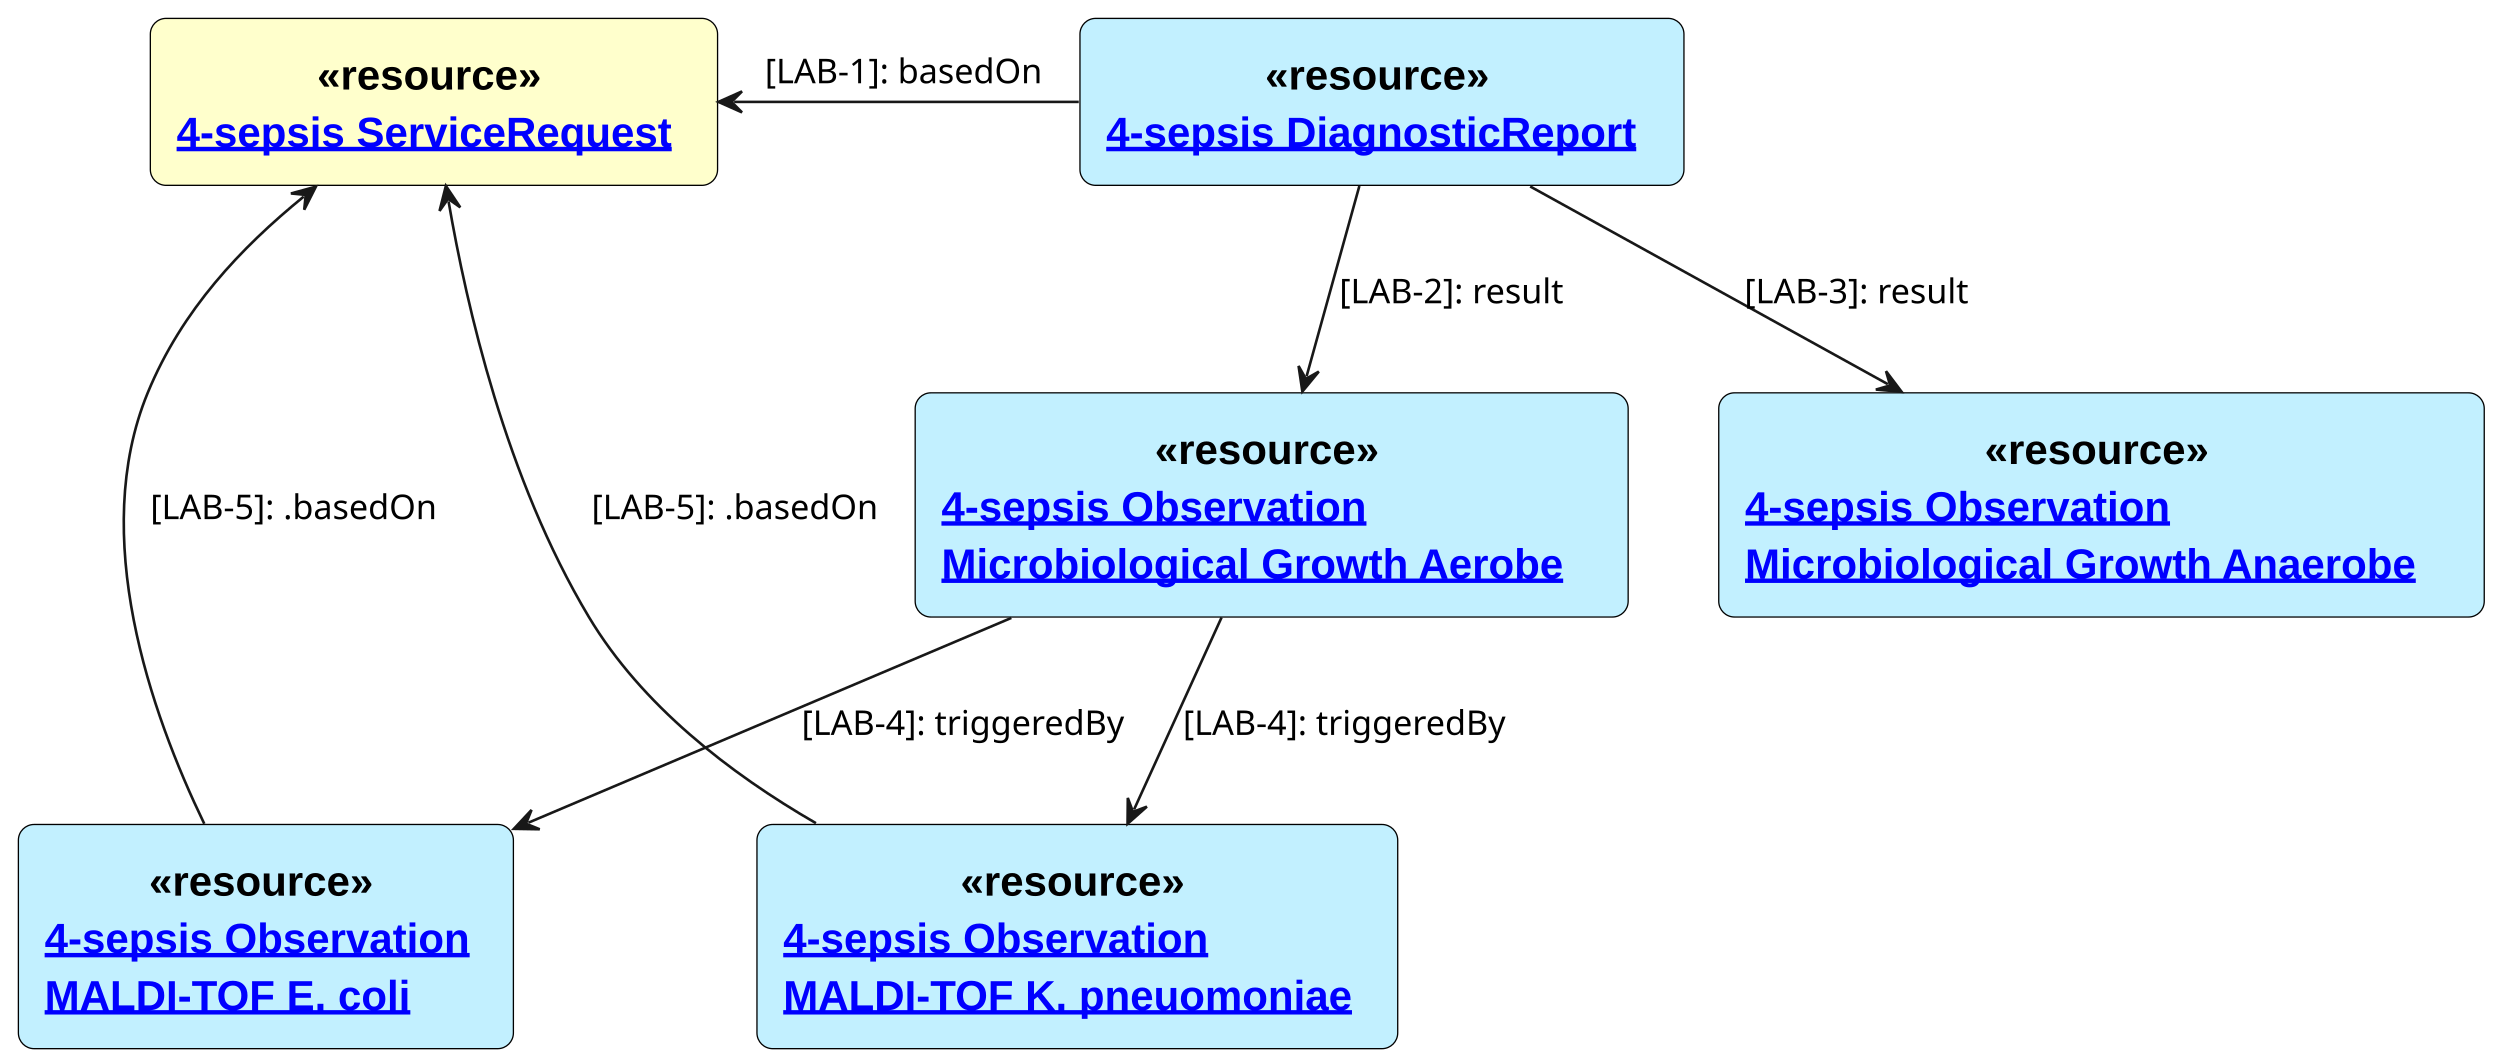
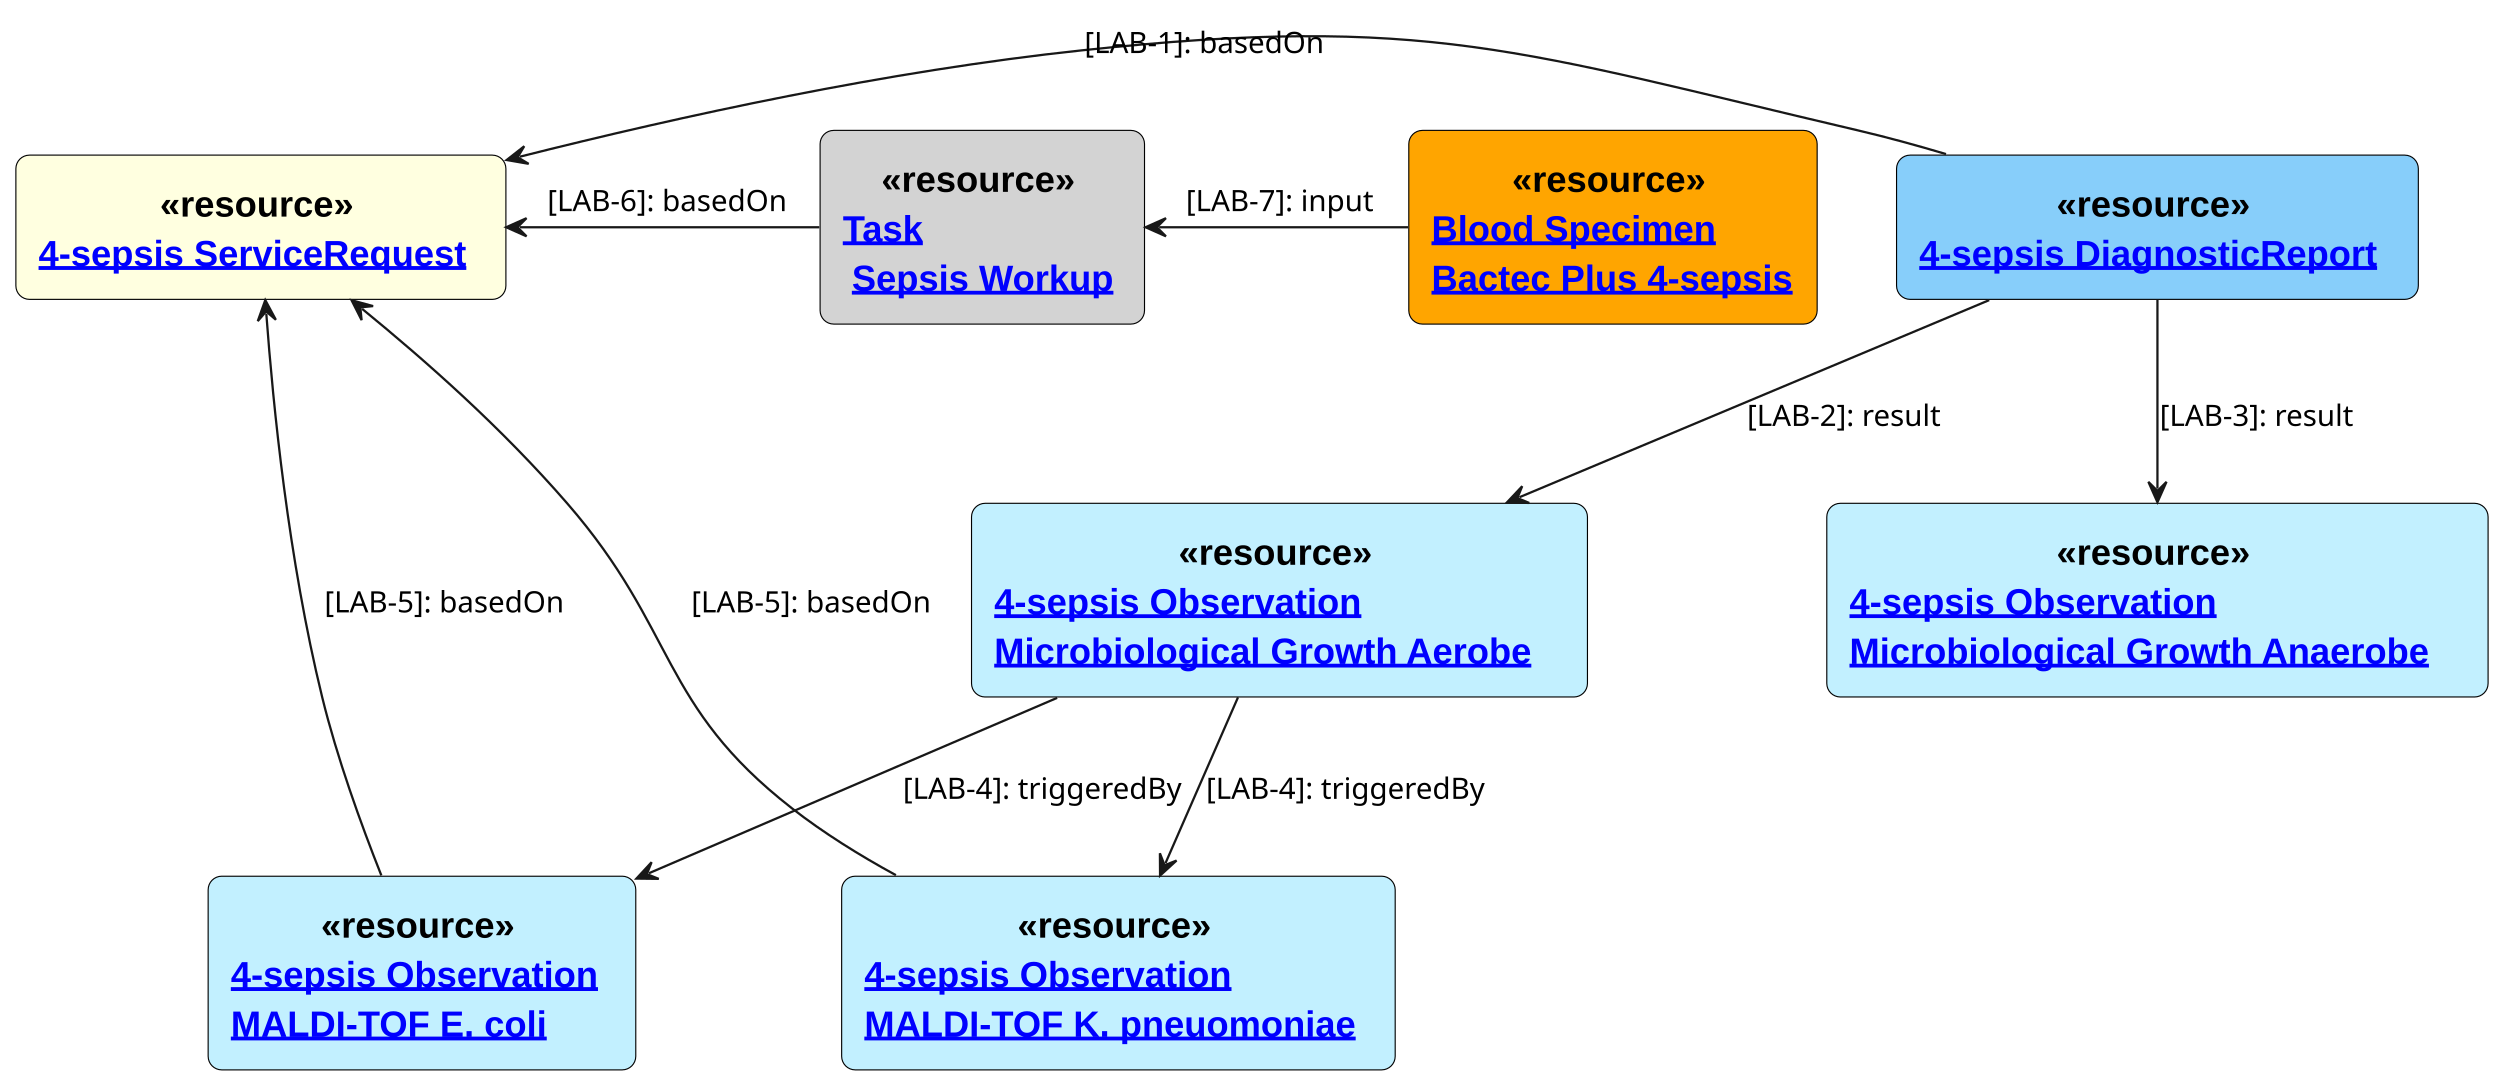
- <svg xmlns="http://www.w3.org/2000/svg" xmlns:xlink="http://www.w3.org/1999/xlink" contentStyleType="text/css" height="405px" preserveAspectRatio="none" style="width:952px;height:405px;background:#FFFFFF;" version="1.1" viewBox="0 0 952 405" width="952px" zoomAndPan="magnify">
+ <svg xmlns="http://www.w3.org/2000/svg" xmlns:xlink="http://www.w3.org/1999/xlink" contentStyleType="text/css" height="477px" preserveAspectRatio="none" style="width:1102px;height:477px;background:#FFFFFF;" version="1.1" viewBox="0 0 1102 477" width="1102px" zoomAndPan="magnify">
  <defs />
  <g>
    <g id="elem_SR">
-       <rect fill="#FFFFCC" height="63.584" rx="6" ry="6" style="stroke:#000000;stroke-width:0.5;" width="216" x="57.25" y="7" />
-       <text fill="#000000" font-family="Arial" font-size="16" font-weight="bold" lengthAdjust="spacing" textLength="89" x="120.75" y="34.104">«resource»</text>
+       <rect fill="#FFFFE0" height="63.584" rx="6" ry="6" style="stroke:#000000;stroke-width:0.5;" width="216" x="7" y="68.38" />
+       <text fill="#000000" font-family="Arial" font-size="16" font-weight="bold" lengthAdjust="spacing" textLength="89" x="70.5" y="95.484">«resource»</text>
      <a href="ServiceRequest-4-sepsis-ServiceRequest.html" target="_top" title="ServiceRequest-4-sepsis-ServiceRequest.html" xlink:actuate="onRequest" xlink:href="ServiceRequest-4-sepsis-ServiceRequest.html" xlink:show="new" xlink:title="ServiceRequest-4-sepsis-ServiceRequest.html" xlink:type="simple">
-         <text fill="#0000FF" font-family="Arial" font-size="16" font-weight="bold" lengthAdjust="spacing" text-decoration="underline" textLength="192" x="67.25" y="55.896">4-sepsis ServiceRequest</text>
+         <text fill="#0000FF" font-family="Arial" font-size="16" font-weight="bold" lengthAdjust="spacing" text-decoration="underline" textLength="192" x="17" y="117.276">4-sepsis ServiceRequest</text>
      </a>
-       <text fill="#000000" font-family="Arial" font-size="16" font-weight="bold" lengthAdjust="spacing" textLength="4" x="259.25" y="55.896"> </text>
+       <text fill="#000000" font-family="Arial" font-size="16" font-weight="bold" lengthAdjust="spacing" textLength="4" x="209" y="117.276"> </text>
    </g>
    <g id="elem_DR">
-       <rect fill="#C2F0FF" height="63.584" rx="6" ry="6" style="stroke:#000000;stroke-width:0.5;" width="230" x="411.25" y="7" />
-       <text fill="#000000" font-family="Arial" font-size="16" font-weight="bold" lengthAdjust="spacing" textLength="89" x="481.75" y="34.104">«resource»</text>
+       <rect fill="#87CEFA" height="63.584" rx="6" ry="6" style="stroke:#000000;stroke-width:0.5;" width="230" x="836" y="68.38" />
+       <text fill="#000000" font-family="Arial" font-size="16" font-weight="bold" lengthAdjust="spacing" textLength="89" x="906.5" y="95.484">«resource»</text>
      <a href="DiagnosticReport-4-sepsis-DiagnosticReport.html" target="_top" title="DiagnosticReport-4-sepsis-DiagnosticReport.html" xlink:actuate="onRequest" xlink:href="DiagnosticReport-4-sepsis-DiagnosticReport.html" xlink:show="new" xlink:title="DiagnosticReport-4-sepsis-DiagnosticReport.html" xlink:type="simple">
-         <text fill="#0000FF" font-family="Arial" font-size="16" font-weight="bold" lengthAdjust="spacing" text-decoration="underline" textLength="210" x="421.25" y="55.896">4-sepsis DiagnosticReport</text>
+         <text fill="#0000FF" font-family="Arial" font-size="16" font-weight="bold" lengthAdjust="spacing" text-decoration="underline" textLength="210" x="846" y="117.276">4-sepsis DiagnosticReport</text>
      </a>
    </g>
    <g id="elem_OMA">
-       <rect fill="#C2F0FF" height="85.376" rx="6" ry="6" style="stroke:#000000;stroke-width:0.5;" width="271.5" x="348.5" y="149.59" />
-       <text fill="#000000" font-family="Arial" font-size="16" font-weight="bold" lengthAdjust="spacing" textLength="89" x="439.75" y="176.694">«resource»</text>
+       <rect fill="#C2F0FF" height="85.376" rx="6" ry="6" style="stroke:#000000;stroke-width:0.5;" width="271.5" x="428.25" y="221.86" />
+       <text fill="#000000" font-family="Arial" font-size="16" font-weight="bold" lengthAdjust="spacing" textLength="89" x="519.5" y="248.964">«resource»</text>
      <a href="Observation-observationMicrobiolGrowthAerobe.html" target="_top" title="Observation-observationMicrobiolGrowthAerobe.html" xlink:actuate="onRequest" xlink:href="Observation-observationMicrobiolGrowthAerobe.html" xlink:show="new" xlink:title="Observation-observationMicrobiolGrowthAerobe.html" xlink:type="simple">
-         <text fill="#0000FF" font-family="Arial" font-size="16" font-weight="bold" lengthAdjust="spacing" text-decoration="underline" textLength="168.5" x="358.5" y="198.486">4-sepsis Observation</text>
+         <text fill="#0000FF" font-family="Arial" font-size="16" font-weight="bold" lengthAdjust="spacing" text-decoration="underline" textLength="168.5" x="438.25" y="270.756">4-sepsis Observation</text>
      </a>
      <a href="Observation-observationMicrobiolGrowthAerobe.html" target="_top" title="Observation-observationMicrobiolGrowthAerobe.html" xlink:actuate="onRequest" xlink:href="Observation-observationMicrobiolGrowthAerobe.html" xlink:show="new" xlink:title="Observation-observationMicrobiolGrowthAerobe.html" xlink:type="simple">
-         <text fill="#0000FF" font-family="Arial" font-size="16" font-weight="bold" lengthAdjust="spacing" text-decoration="underline" textLength="251.5" x="358.5" y="220.278">Microbiological Growth Aerobe</text>
+         <text fill="#0000FF" font-family="Arial" font-size="16" font-weight="bold" lengthAdjust="spacing" text-decoration="underline" textLength="251.5" x="438.25" y="292.548">Microbiological Growth Aerobe</text>
      </a>
    </g>
    <g id="elem_OMANA">
-       <rect fill="#C2F0FF" height="85.376" rx="6" ry="6" style="stroke:#000000;stroke-width:0.5;" width="291.5" x="654.5" y="149.59" />
-       <text fill="#000000" font-family="Arial" font-size="16" font-weight="bold" lengthAdjust="spacing" textLength="89" x="755.75" y="176.694">«resource»</text>
+       <rect fill="#C2F0FF" height="85.376" rx="6" ry="6" style="stroke:#000000;stroke-width:0.5;" width="291.5" x="805.25" y="221.86" />
+       <text fill="#000000" font-family="Arial" font-size="16" font-weight="bold" lengthAdjust="spacing" textLength="89" x="906.5" y="248.964">«resource»</text>
      <a href="Observation-observationMicrobiolGrowthAnaerobe.html" target="_top" title="Observation-observationMicrobiolGrowthAnaerobe.html" xlink:actuate="onRequest" xlink:href="Observation-observationMicrobiolGrowthAnaerobe.html" xlink:show="new" xlink:title="Observation-observationMicrobiolGrowthAnaerobe.html" xlink:type="simple">
-         <text fill="#0000FF" font-family="Arial" font-size="16" font-weight="bold" lengthAdjust="spacing" text-decoration="underline" textLength="168.5" x="664.5" y="198.486">4-sepsis Observation</text>
+         <text fill="#0000FF" font-family="Arial" font-size="16" font-weight="bold" lengthAdjust="spacing" text-decoration="underline" textLength="168.5" x="815.25" y="270.756">4-sepsis Observation</text>
      </a>
      <a href="Observation-observationMicrobiolGrowthAnaerobe.html" target="_top" title="Observation-observationMicrobiolGrowthAnaerobe.html" xlink:actuate="onRequest" xlink:href="Observation-observationMicrobiolGrowthAnaerobe.html" xlink:show="new" xlink:title="Observation-observationMicrobiolGrowthAnaerobe.html" xlink:type="simple">
-         <text fill="#0000FF" font-family="Arial" font-size="16" font-weight="bold" lengthAdjust="spacing" text-decoration="underline" textLength="271.5" x="664.5" y="220.278">Microbiological Growth Anaerobe</text>
+         <text fill="#0000FF" font-family="Arial" font-size="16" font-weight="bold" lengthAdjust="spacing" text-decoration="underline" textLength="271.5" x="815.25" y="292.548">Microbiological Growth Anaerobe</text>
      </a>
    </g>
    <g id="elem_OMTE">
-       <rect fill="#C2F0FF" height="85.376" rx="6" ry="6" style="stroke:#000000;stroke-width:0.5;" width="188.5" x="7" y="313.96" />
-       <text fill="#000000" font-family="Arial" font-size="16" font-weight="bold" lengthAdjust="spacing" textLength="89" x="56.75" y="341.064">«resource»</text>
+       <rect fill="#C2F0FF" height="85.376" rx="6" ry="6" style="stroke:#000000;stroke-width:0.5;" width="188.5" x="91.75" y="386.23" />
+       <text fill="#000000" font-family="Arial" font-size="16" font-weight="bold" lengthAdjust="spacing" textLength="89" x="141.5" y="413.334">«resource»</text>
      <a href="Observation-observationMALDI-TOF-Ecoli.html" target="_top" title="Observation-observationMALDI-TOF-Ecoli.html" xlink:actuate="onRequest" xlink:href="Observation-observationMALDI-TOF-Ecoli.html" xlink:show="new" xlink:title="Observation-observationMALDI-TOF-Ecoli.html" xlink:type="simple">
-         <text fill="#0000FF" font-family="Arial" font-size="16" font-weight="bold" lengthAdjust="spacing" text-decoration="underline" textLength="168.5" x="17" y="362.856">4-sepsis Observation</text>
+         <text fill="#0000FF" font-family="Arial" font-size="16" font-weight="bold" lengthAdjust="spacing" text-decoration="underline" textLength="168.5" x="101.75" y="435.126">4-sepsis Observation</text>
      </a>
      <a href="Observation-observationMALDI-TOF-Ecoli.html" target="_top" title="Observation-observationMALDI-TOF-Ecoli.html" xlink:actuate="onRequest" xlink:href="Observation-observationMALDI-TOF-Ecoli.html" xlink:show="new" xlink:title="Observation-observationMALDI-TOF-Ecoli.html" xlink:type="simple">
-         <text fill="#0000FF" font-family="Arial" font-size="16" font-weight="bold" lengthAdjust="spacing" text-decoration="underline" textLength="139.5" x="17" y="384.648">MALDI-TOF E. coli</text>
+         <text fill="#0000FF" font-family="Arial" font-size="16" font-weight="bold" lengthAdjust="spacing" text-decoration="underline" textLength="139.5" x="101.75" y="456.918">MALDI-TOF E. coli</text>
      </a>
    </g>
    <g id="elem_OMTK">
-       <rect fill="#C2F0FF" height="85.376" rx="6" ry="6" style="stroke:#000000;stroke-width:0.5;" width="244" x="288.25" y="313.96" />
-       <text fill="#000000" font-family="Arial" font-size="16" font-weight="bold" lengthAdjust="spacing" textLength="89" x="365.75" y="341.064">«resource»</text>
+       <rect fill="#C2F0FF" height="85.376" rx="6" ry="6" style="stroke:#000000;stroke-width:0.5;" width="244" x="371" y="386.23" />
+       <text fill="#000000" font-family="Arial" font-size="16" font-weight="bold" lengthAdjust="spacing" textLength="89" x="448.5" y="413.334">«resource»</text>
      <a href="Observation-observationMALDI-TOF-Kpneu.html" target="_top" title="Observation-observationMALDI-TOF-Kpneu.html" xlink:actuate="onRequest" xlink:href="Observation-observationMALDI-TOF-Kpneu.html" xlink:show="new" xlink:title="Observation-observationMALDI-TOF-Kpneu.html" xlink:type="simple">
-         <text fill="#0000FF" font-family="Arial" font-size="16" font-weight="bold" lengthAdjust="spacing" text-decoration="underline" textLength="168.5" x="298.25" y="362.856">4-sepsis Observation</text>
+         <text fill="#0000FF" font-family="Arial" font-size="16" font-weight="bold" lengthAdjust="spacing" text-decoration="underline" textLength="168.5" x="381" y="435.126">4-sepsis Observation</text>
      </a>
      <a href="Observation-observationMALDI-TOF-Kpneu.html" target="_top" title="Observation-observationMALDI-TOF-Kpneu.html" xlink:actuate="onRequest" xlink:href="Observation-observationMALDI-TOF-Kpneu.html" xlink:show="new" xlink:title="Observation-observationMALDI-TOF-Kpneu.html" xlink:type="simple">
-         <text fill="#0000FF" font-family="Arial" font-size="16" font-weight="bold" lengthAdjust="spacing" text-decoration="underline" textLength="224" x="298.25" y="384.648">MALDI-TOF K. pneuomoniae</text>
+         <text fill="#0000FF" font-family="Arial" font-size="16" font-weight="bold" lengthAdjust="spacing" text-decoration="underline" textLength="224" x="381" y="456.918">MALDI-TOF K. pneuomoniae</text>
+       </a>
+     </g>
+     <g id="elem_T1">
+       <rect fill="#D3D3D3" height="85.376" rx="6" ry="6" style="stroke:#000000;stroke-width:0.5;" width="143" x="361.5" y="57.48" />
+       <text fill="#000000" font-family="Arial" font-size="16" font-weight="bold" lengthAdjust="spacing" textLength="89" x="388.5" y="84.584">«resource»</text>
+       <a href="Task-SepsisWorkup.html" target="_top" title="Task-SepsisWorkup.html" xlink:actuate="onRequest" xlink:href="Task-SepsisWorkup.html" xlink:show="new" xlink:title="Task-SepsisWorkup.html" xlink:type="simple">
+         <text fill="#0000FF" font-family="Arial" font-size="16" font-weight="bold" lengthAdjust="spacing" text-decoration="underline" textLength="37" x="371.5" y="106.376">Task</text>
+       </a>
+       <a href="Task-SepsisWorkup.html" target="_top" title="Task-SepsisWorkup.html" xlink:actuate="onRequest" xlink:href="Task-SepsisWorkup.html" xlink:show="new" xlink:title="Task-SepsisWorkup.html" xlink:type="simple">
+         <text fill="#0000FF" font-family="Arial" font-size="16" font-weight="bold" lengthAdjust="spacing" text-decoration="underline" textLength="119" x="375.5" y="128.168">Sepsis Workup</text>
+       </a>
+     </g>
+     <g id="elem_BS">
+       <rect fill="#FFA500" height="85.376" rx="6" ry="6" style="stroke:#000000;stroke-width:0.5;" width="180" x="621" y="57.48" />
+       <text fill="#000000" font-family="Arial" font-size="16" font-weight="bold" lengthAdjust="spacing" textLength="89" x="666.5" y="84.584">«resource»</text>
+       <a href="Specimen-Blood-bactec-plus-4-sepsis.html" target="_top" title="Specimen-Blood-bactec-plus-4-sepsis.html" xlink:actuate="onRequest" xlink:href="Specimen-Blood-bactec-plus-4-sepsis.html" xlink:show="new" xlink:title="Specimen-Blood-bactec-plus-4-sepsis.html" xlink:type="simple">
+         <text fill="#0000FF" font-family="Arial" font-size="16" font-weight="bold" lengthAdjust="spacing" text-decoration="underline" textLength="128.5" x="631" y="106.376">Blood Specimen</text>
+       </a>
+       <a href="Specimen-Blood-bactec-plus-4-sepsis.html" target="_top" title="Specimen-Blood-bactec-plus-4-sepsis.html" xlink:actuate="onRequest" xlink:href="Specimen-Blood-bactec-plus-4-sepsis.html" xlink:show="new" xlink:title="Specimen-Blood-bactec-plus-4-sepsis.html" xlink:type="simple">
+         <text fill="#0000FF" font-family="Arial" font-size="16" font-weight="bold" lengthAdjust="spacing" text-decoration="underline" textLength="160" x="631" y="128.168">Bactec Plus 4-sepsis</text>
      </a>
    </g>
    <g id="link_SR_DR">
-       <path d="M279.56,38.8 C322.86,38.8 366.8,38.8 410.79,38.8 " fill="none" id="SR-backto-DR" style="stroke:#181818;stroke-width:1.0;" />
-       <polygon fill="#181818" points="273.56,38.8,282.56,42.8,278.56,38.8,282.56,34.8,273.56,38.8" style="stroke:#181818;stroke-width:1.0;" />
-       <text fill="#000000" font-family="sans-serif" font-size="13" lengthAdjust="spacing" textLength="102" x="291.25" y="31.697">[LAB-1]: basedOn</text>
+       <path d="M229.149,69.066 C300.569,51.096 390.7,31.37 477,22.18 C628.95,6 670.22,22.64 819,57.48 C831.66,60.45 844.86,64.06 857.8,67.92 " fill="none" id="SR-backto-DR" style="stroke:#181818;stroke-width:1.0;" />
+       <polygon fill="#181818" points="223.33,70.53,233.034,72.213,228.179,69.31,231.082,64.455,223.33,70.53" style="stroke:#181818;stroke-width:1.0;" />
+       <text fill="#000000" font-family="sans-serif" font-size="13" lengthAdjust="spacing" textLength="102" x="478" y="23.377">[LAB-1]: basedOn</text>
    </g>
    <g id="link_DR_OMA">
-       <path d="M517.65,70.82 C511.39,93.41 504.434,118.489 497.544,143.319 " fill="none" id="DR-to-OMA" style="stroke:#181818;stroke-width:1.0;" />
-       <polygon fill="#181818" points="495.94,149.1,502.201,141.497,497.277,144.282,494.492,139.358,495.94,149.1" style="stroke:#181818;stroke-width:1.0;" />
-       <text fill="#000000" font-family="sans-serif" font-size="13" lengthAdjust="spacing" textLength="82" x="510.01" y="115.487">[LAB-2]: result</text>
+       <path d="M876.84,132.29 C816.48,157.61 736.243,191.279 669.773,219.168 " fill="none" id="DR-to-OMA" style="stroke:#181818;stroke-width:1.0;" />
+       <polygon fill="#181818" points="664.24,221.49,674.087,221.696,668.851,219.555,670.991,214.319,664.24,221.49" style="stroke:#181818;stroke-width:1.0;" />
+       <text fill="#000000" font-family="sans-serif" font-size="13" lengthAdjust="spacing" textLength="82" x="770.1" y="187.757">[LAB-2]: result</text>
    </g>
    <g id="link_DR_OMANA">
-       <path d="M582.69,71 C623.58,93.6 674.069,121.517 718.889,146.297 " fill="none" id="DR-to-OMANA" style="stroke:#181818;stroke-width:1.0;" />
-       <polygon fill="#181818" points="724.14,149.2,718.199,141.345,719.764,146.781,714.328,148.346,724.14,149.2" style="stroke:#181818;stroke-width:1.0;" />
-       <text fill="#000000" font-family="sans-serif" font-size="13" lengthAdjust="spacing" textLength="82" x="664.25" y="115.487">[LAB-3]: result</text>
+       <path d="M951,132.09 C951,157.4 951,187.44 951,215.39 " fill="none" id="DR-to-OMANA" style="stroke:#181818;stroke-width:1.0;" />
+       <polygon fill="#181818" points="951,221.39,955,212.39,951,216.39,947,212.39,951,221.39" style="stroke:#181818;stroke-width:1.0;" />
+       <text fill="#000000" font-family="sans-serif" font-size="13" lengthAdjust="spacing" textLength="82" x="952" y="187.757">[LAB-3]: result</text>
    </g>
    <g id="link_OMA_OMTE">
-       <path d="M385.12,235.3 C326.72,260.06 258.764,288.868 201.204,313.277 " fill="none" id="OMA-to-OMTE" style="stroke:#181818;stroke-width:1.0;" />
-       <polygon fill="#181818" points="195.68,315.62,205.527,315.789,200.283,313.668,202.404,308.424,195.68,315.62" style="stroke:#181818;stroke-width:1.0;" />
-       <text fill="#000000" font-family="sans-serif" font-size="13" lengthAdjust="spacing" textLength="119" x="305.23" y="279.857">[LAB-4]: triggeredBy</text>
+       <path d="M465.98,307.62 C443.33,317.34 419.32,327.65 397,337.23 C358.9,353.6 322.443,369.271 286.043,384.911 " fill="none" id="OMA-to-OMTE" style="stroke:#181818;stroke-width:1.0;" />
+       <polygon fill="#181818" points="280.53,387.28,290.378,387.402,285.124,385.306,287.22,380.052,280.53,387.28" style="stroke:#181818;stroke-width:1.0;" />
+       <text fill="#000000" font-family="sans-serif" font-size="13" lengthAdjust="spacing" textLength="119" x="398" y="352.127">[LAB-4]: triggeredBy</text>
    </g>
    <g id="link_SR_OMTE">
-       <path d="M115.64,74.872 C91.74,94.362 69.3,117.93 56.25,149.59 C33.86,203.93 57.23,271.13 77.79,313.7 " fill="none" id="SR-backto-OMTE" style="stroke:#181818;stroke-width:1.0;" />
-       <polygon fill="#181818" points="120.29,71.08,110.787,73.668,116.415,74.24,115.843,79.868,120.29,71.08" style="stroke:#181818;stroke-width:1.0;" />
-       <text fill="#000000" font-family="sans-serif" font-size="13" lengthAdjust="spacing" textLength="105" x="57.25" y="197.677">[LAB-5]: .basedOn</text>
+       <path d="M117.386,138.263 C120.416,178.953 127.08,246.25 142,307.23 C148.55,333.99 159.02,363.02 168.1,385.9 " fill="none" id="SR-backto-OMTE" style="stroke:#181818;stroke-width:1.0;" />
+       <polygon fill="#181818" points="116.94,132.28,113.619,141.552,117.311,137.266,121.597,140.958,116.94,132.28" style="stroke:#181818;stroke-width:1.0;" />
+       <text fill="#000000" font-family="sans-serif" font-size="13" lengthAdjust="spacing" textLength="102" x="143" y="269.947">[LAB-5]: basedOn</text>
    </g>
    <g id="link_OMA_OMTK">
-       <path d="M465.19,235.09 C454.19,259.24 442.878,284.06 431.858,308.24 " fill="none" id="OMA-to-OMTK" style="stroke:#181818;stroke-width:1.0;" />
-       <polygon fill="#181818" points="429.37,313.7,436.742,307.169,431.444,309.15,429.463,303.852,429.37,313.7" style="stroke:#181818;stroke-width:1.0;" />
-       <text fill="#000000" font-family="sans-serif" font-size="13" lengthAdjust="spacing" textLength="119" x="450.47" y="279.857">[LAB-4]: triggeredBy</text>
+       <path d="M545.72,307.36 C535.16,331.51 524.323,356.292 513.753,380.472 " fill="none" id="OMA-to-OMTK" style="stroke:#181818;stroke-width:1.0;" />
+       <polygon fill="#181818" points="511.35,385.97,518.62,379.326,513.353,381.389,511.29,376.121,511.35,385.97" style="stroke:#181818;stroke-width:1.0;" />
+       <text fill="#000000" font-family="sans-serif" font-size="13" lengthAdjust="spacing" textLength="119" x="531.63" y="352.127">[LAB-4]: triggeredBy</text>
    </g>
    <g id="link_SR_OMTK">
-       <path d="M170.81,76.683 C177.74,116.863 192.61,182.12 224.25,234.96 C244.32,268.49 277.72,294.4 310.71,313.47 " fill="none" id="SR-backto-OMTK" style="stroke:#181818;stroke-width:1.0;" />
-       <polygon fill="#181818" points="169.79,70.77,167.378,80.319,170.64,75.697,175.262,78.959,169.79,70.77" style="stroke:#181818;stroke-width:1.0;" />
-       <text fill="#000000" font-family="sans-serif" font-size="13" lengthAdjust="spacing" textLength="105" x="225.25" y="197.677">[LAB-5]: .basedOn</text>
+       <path d="M159.607,136.126 C187.857,159.206 221.04,188.5 250,221.86 C298.63,277.87 290.49,310.63 349,356.23 C362.99,367.14 378.9,377.04 394.91,385.77 " fill="none" id="SR-backto-OMTK" style="stroke:#181818;stroke-width:1.0;" />
+       <polygon fill="#181818" points="154.96,132.33,159.399,141.122,158.832,135.493,164.46,134.927,154.96,132.33" style="stroke:#181818;stroke-width:1.0;" />
+       <text fill="#000000" font-family="sans-serif" font-size="13" lengthAdjust="spacing" textLength="102" x="304.72" y="269.947">[LAB-5]: basedOn</text>
+     </g>
+     <g id="link_SR_T1">
+       <path d="M229.1,100.17 C274.66,100.17 320.44,100.17 361.18,100.17 " fill="none" id="SR-backto-T1" style="stroke:#181818;stroke-width:1.0;" />
+       <polygon fill="#181818" points="223.1,100.17,232.1,104.17,228.1,100.17,232.1,96.17,223.1,100.17" style="stroke:#181818;stroke-width:1.0;" />
+       <text fill="#000000" font-family="sans-serif" font-size="13" lengthAdjust="spacing" textLength="102" x="241.25" y="93.067">[LAB-6]: basedOn</text>
+     </g>
+     <g id="link_T1_BS">
+       <path d="M510.95,100.17 C546.27,100.17 583.17,100.17 620.67,100.17 " fill="none" id="T1-backto-BS" style="stroke:#181818;stroke-width:1.0;" />
+       <polygon fill="#181818" points="504.95,100.17,513.95,104.17,509.95,100.17,513.95,96.17,504.95,100.17" style="stroke:#181818;stroke-width:1.0;" />
+       <text fill="#000000" font-family="sans-serif" font-size="13" lengthAdjust="spacing" textLength="80" x="522.75" y="93.067">[LAB-7]: input</text>
    </g>
  </g>
</svg>
